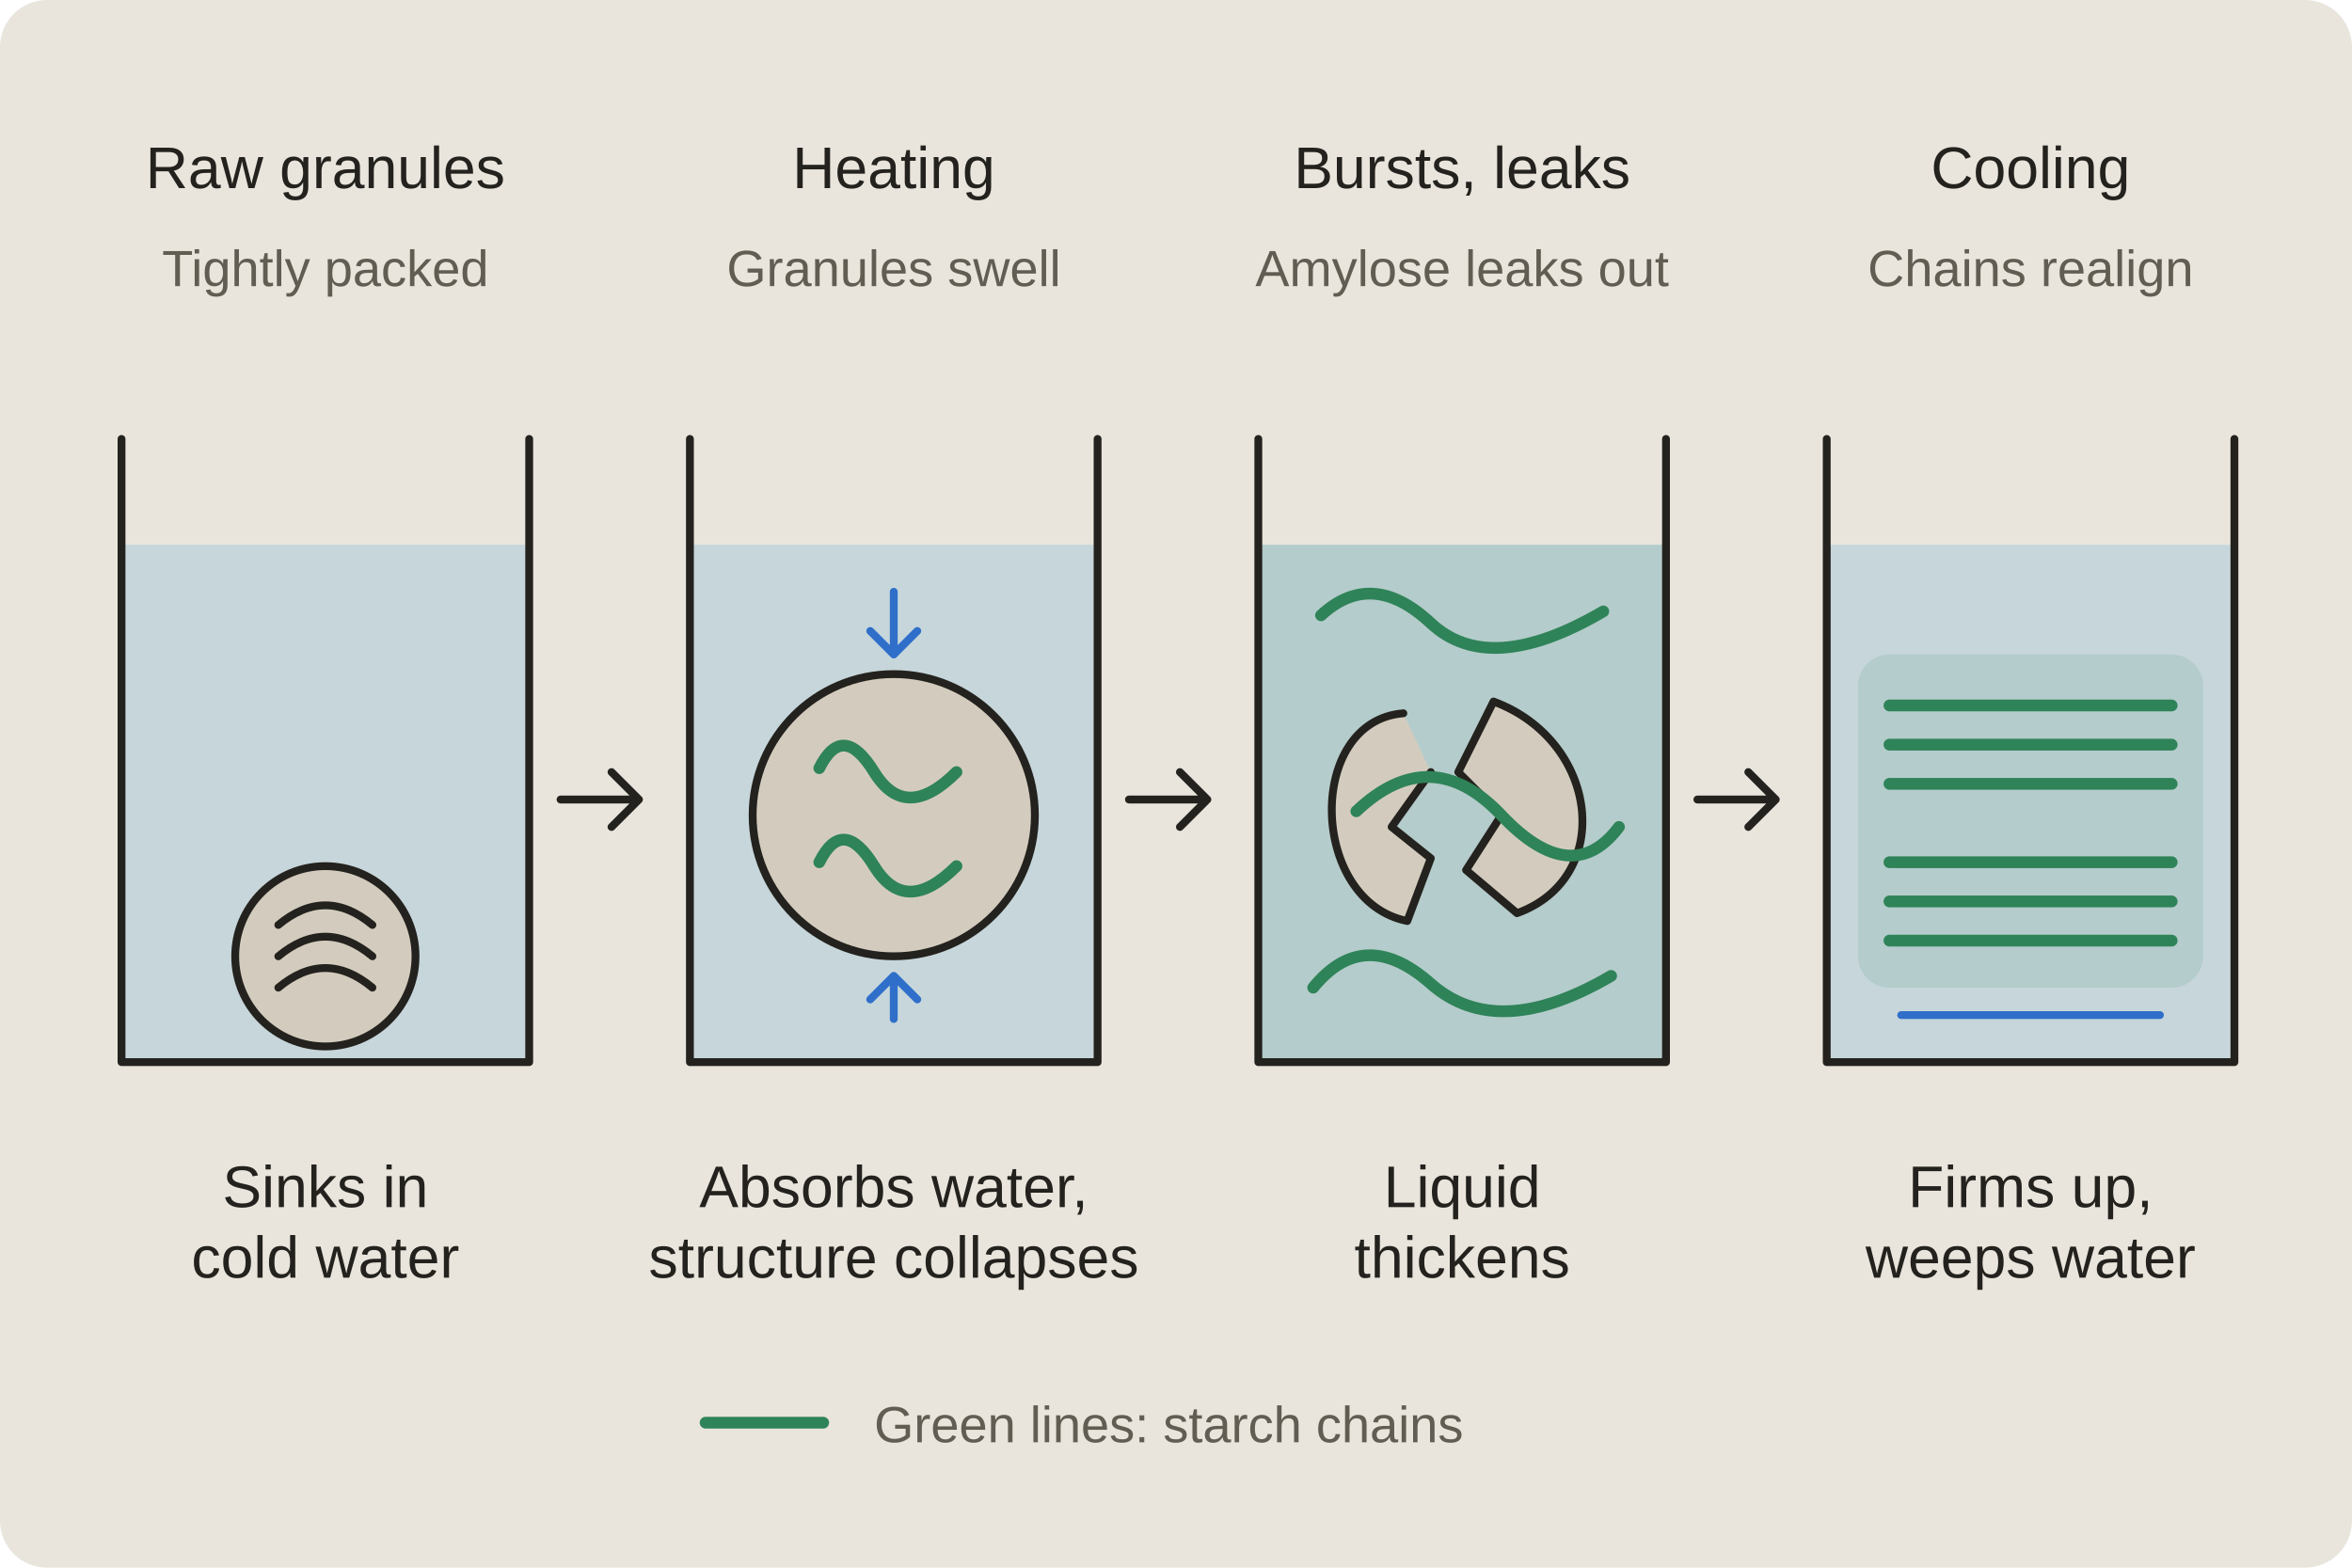
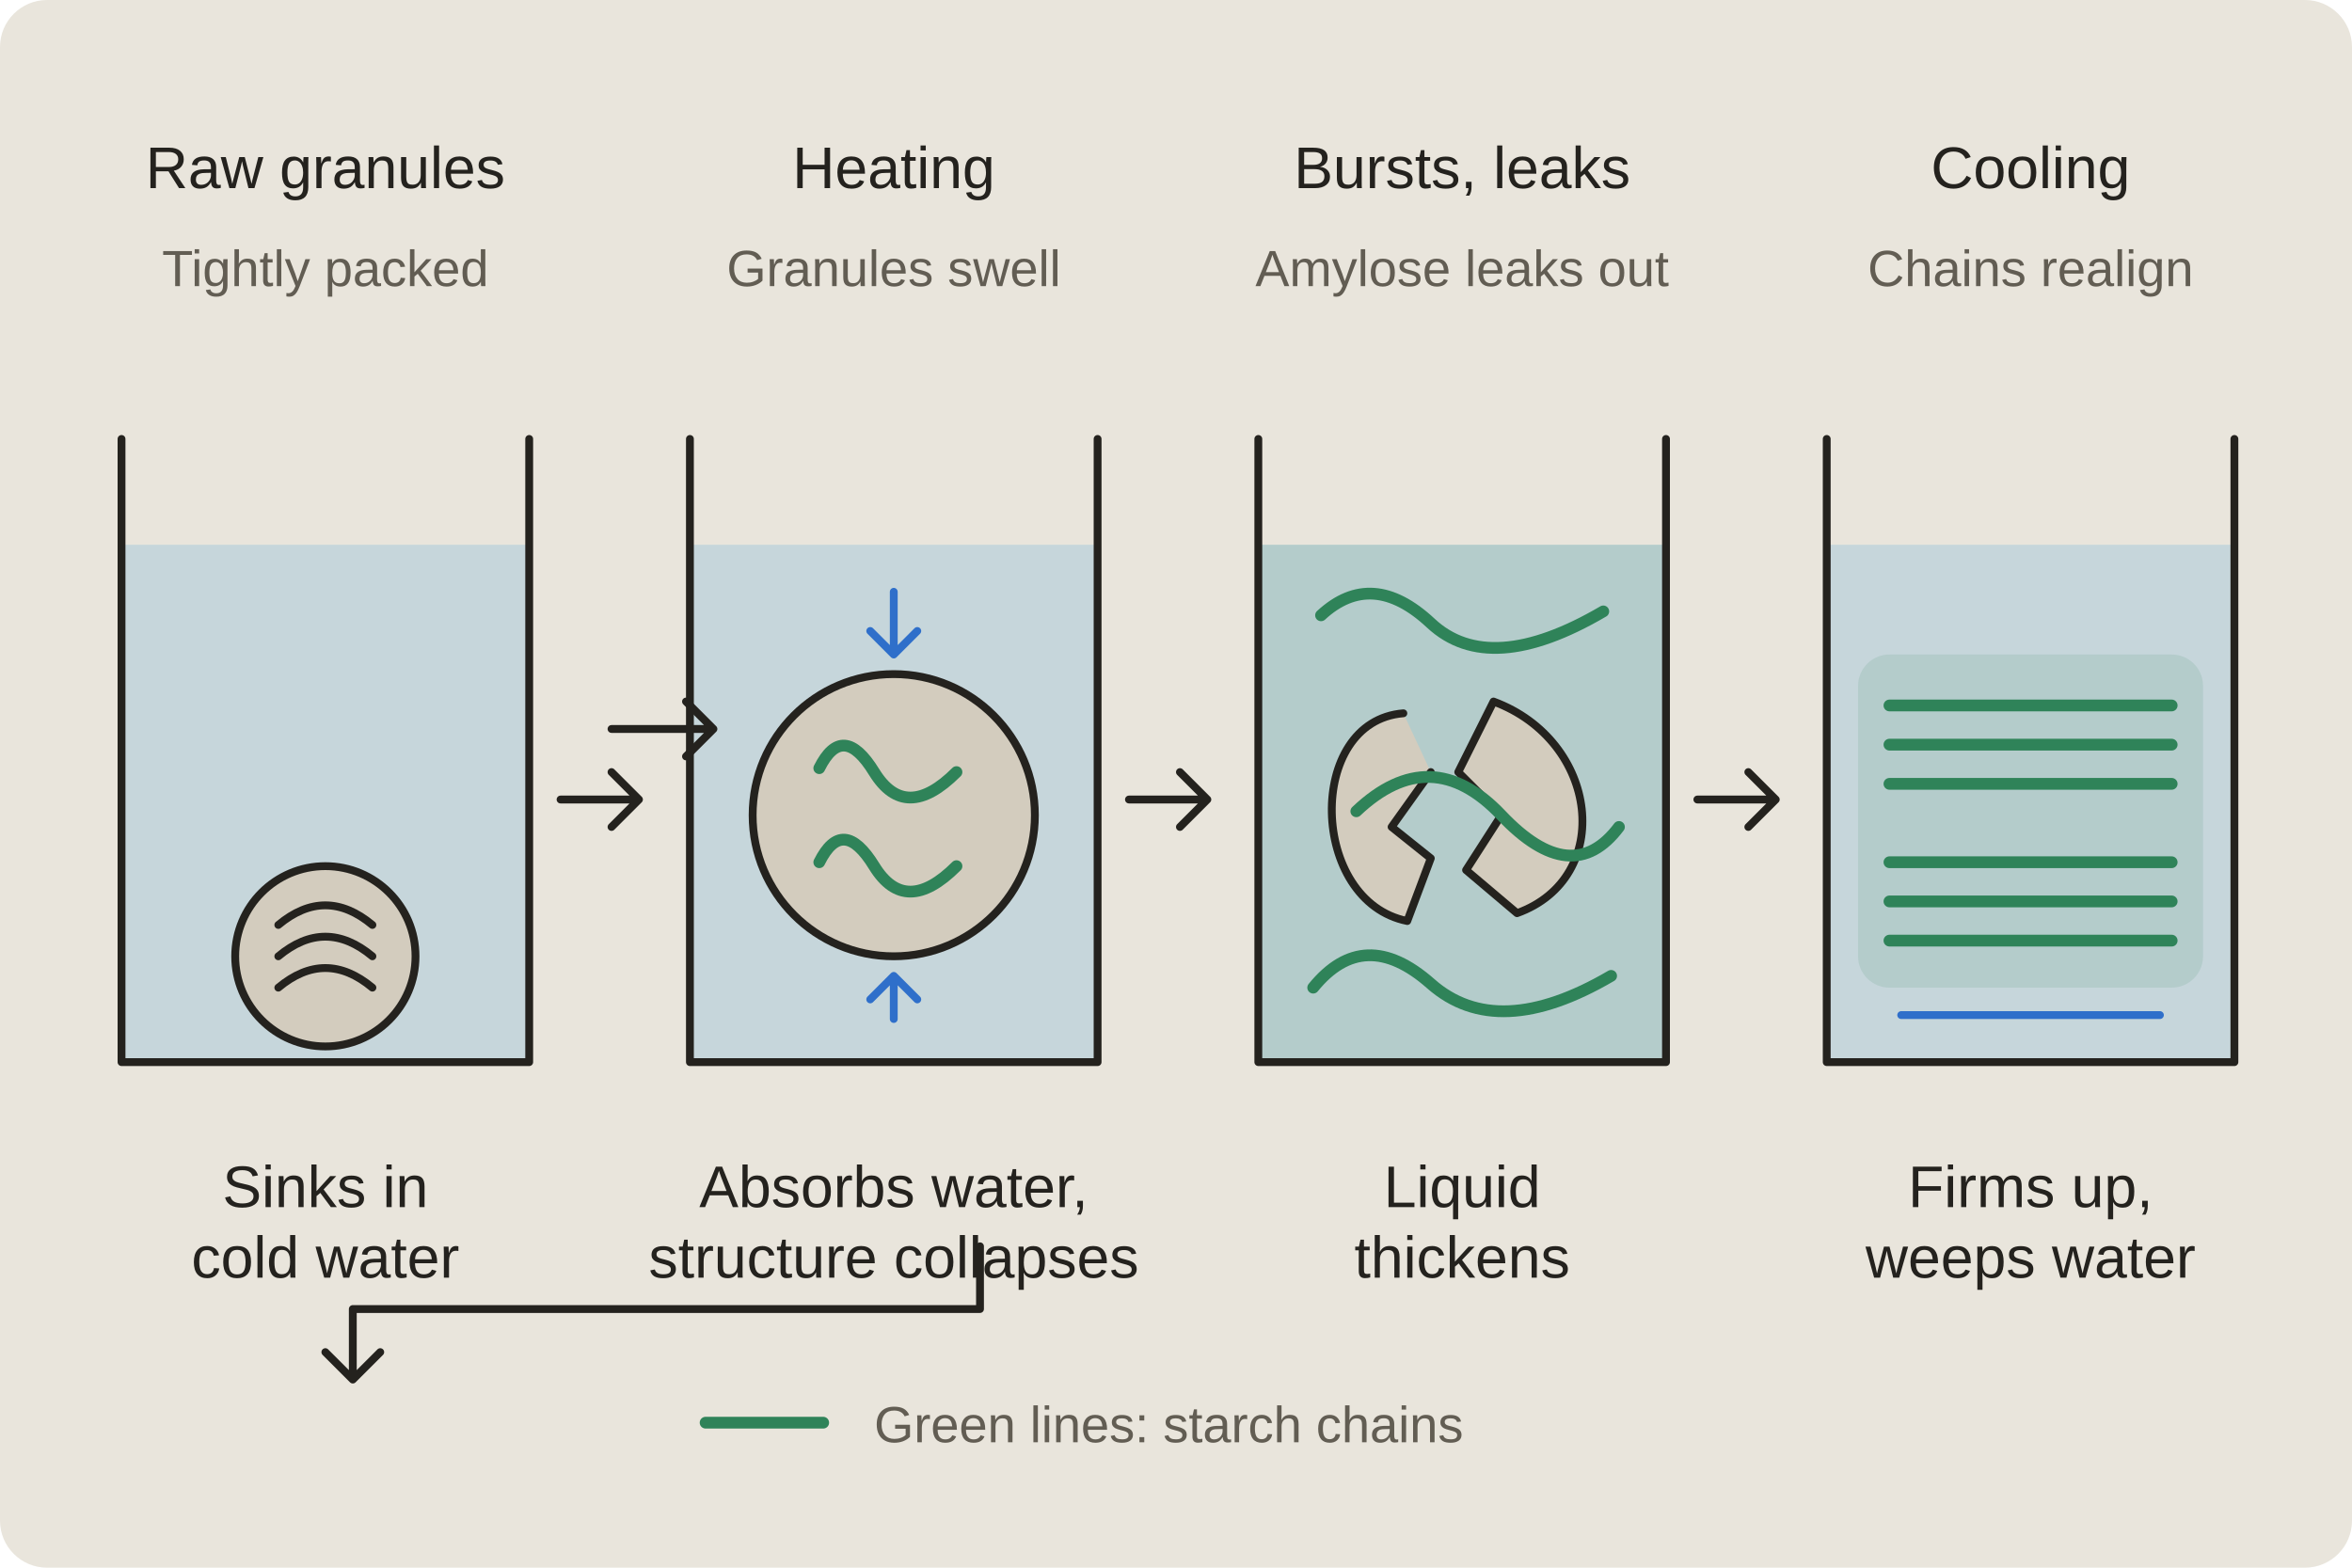
- <svg xmlns="http://www.w3.org/2000/svg" viewBox="0 0 600 400" role="img" aria-labelledby="t d">
+ <svg xmlns="http://www.w3.org/2000/svg" viewBox="0 0 600 400" role="img" aria-labelledby="t d" data-narrow="340 673">
  <style>
    .bg { fill: var(--surface, #e9e5dc); }
    .water { fill: #9cc3d9; fill-opacity: .45; }
    .grain { fill: var(--border, #d3ccbe); }
    .gel { fill: var(--accent-green, #2f8359); fill-opacity: .12; }
    .line { stroke: var(--text, #24221e); stroke-width: 2; fill: none; stroke-linecap: round; stroke-linejoin: round; }
    .chain { stroke: var(--accent-green, #2f8359); stroke-width: 3; fill: none; stroke-linecap: round; }
    .inward { stroke: var(--accent-blue, #2f6fca); stroke-width: 2; fill: none; stroke-linecap: round; stroke-linejoin: round; }
    .label { font: 15px "Helvetica Neue", Arial, "Source Han Sans SC", sans-serif; fill: var(--text, #24221e); }
    .muted { fill: var(--muted, #625d53); font-size: 13px; }
  </style>
  <rect class="bg" width="600" height="400" rx="12" />
-   <text class="label" x="83" y="48" text-anchor="middle">Raw granules</text>
-   <text class="label" x="228" y="48" text-anchor="middle">Heating</text>
-   <text class="label" x="373" y="48" text-anchor="middle">Bursts, leaks</text>
-   <text class="label" x="518" y="48" text-anchor="middle">Cooling</text>
-   <text class="label muted" x="83" y="73" text-anchor="middle">Tightly packed</text>
-   <text class="label muted" x="228" y="73" text-anchor="middle">Granules swell</text>
-   <text class="label muted" x="373" y="73" text-anchor="middle">Amylose leaks out</text>
-   <text class="label muted" x="518" y="73" text-anchor="middle">Chains realign</text>
-   <rect class="water" x="31" y="139" width="104" height="132" />
-   <path class="line" d="M31 112 V271 H135 V112" />
-   <circle class="grain" cx="83" cy="244" r="23" />
-   <circle class="line" cx="83" cy="244" r="23" />
-   <path class="line" d="M71 236 Q83 226 95 236 M71 244 Q83 234 95 244 M71 252 Q83 242 95 252" />
-   <rect class="water" x="176" y="139" width="104" height="132" />
-   <path class="line" d="M176 112 V271 H280 V112" />
-   <circle class="grain" cx="228" cy="208" r="36" />
-   <circle class="line" cx="228" cy="208" r="36" />
-   <path class="chain" d="M209 196 Q215 184 223 197 T244 197 M209 220 Q215 208 223 221 T244 221" />
-   <path class="inward" d="M228 151 V167 M222 161 L228 167 L234 161 M228 260 V249 M222 255 L228 249 L234 255" />
-   <rect class="water" x="321" y="139" width="104" height="132" />
-   <rect class="gel" x="321" y="139" width="104" height="132" />
-   <path class="line" d="M321 112 V271 H425 V112" />
-   <path class="grain" d="M358 182 C333 184 334 230 359 235 L365 219 L355 211 L365 197 Z M381 179 L372 197 L383 208 L374 222 L387 233 C412 224 408 189 381 179 Z" />
-   <path class="line" d="M358 182 C333 184 334 230 359 235 L365 219 L355 211 L365 197 M381 179 L372 197 L383 208 L374 222 L387 233 C412 224 408 189 381 179" />
-   <path class="chain" d="M337 157 Q350 145 365 159 T409 156 M346 207 Q365 189 383 208 T413 211 M335 252 Q348 236 365 251 T411 249" />
-   <rect class="water" x="466" y="139" width="104" height="132" />
-   <rect class="gel" x="474" y="167" width="88" height="85" rx="8" />
-   <path class="line" d="M466 112 V271 H570 V112" />
-   <path class="chain" d="M482 180 H554 M482 190 H554 M482 200 H554 M482 220 H554 M482 230 H554 M482 240 H554" />
-   <path class="inward" d="M485 259 H551" />
-   <path class="line" d="M143 204 H163 M156 197 L163 204 L156 211 M288 204 H308 M301 197 L308 204 L301 211 M433 204 H453 M446 197 L453 204 L446 211" />
-   <text class="label" x="83" y="308" text-anchor="middle">Sinks in<tspan x="83" dy="1.2em">cold water</tspan>
-   </text>
-   <text class="label" x="228" y="308" text-anchor="middle">Absorbs water,<tspan x="228" dy="1.2em">structure collapses</tspan>
-   </text>
-   <text class="label" x="373" y="308" text-anchor="middle">Liquid<tspan x="373" dy="1.2em">thickens</tspan>
-   </text>
-   <text class="label" x="518" y="308" text-anchor="middle">Firms up,<tspan x="518" dy="1.2em">weeps water</tspan>
-   </text>
-   <path class="chain" d="M180 363 H210" />
-   <text class="label muted" x="223" y="368">Green lines: starch chains</text>
+   <g class="panel" data-narrow="7 -18">
+     <text class="label" x="83" y="48" text-anchor="middle">Raw granules</text>
+     <text class="label muted" x="83" y="73" text-anchor="middle">Tightly packed</text>
+     <rect class="water" x="31" y="139" width="104" height="132" />
+     <path class="line" d="M31 112 V271 H135 V112" />
+     <circle class="grain" cx="83" cy="244" r="23" />
+     <circle class="line" cx="83" cy="244" r="23" />
+     <path class="line" d="M71 236 Q83 226 95 236 M71 244 Q83 234 95 244 M71 252 Q83 242 95 252" />
+     <text class="label" x="83" y="308" text-anchor="middle">Sinks in<tspan x="83" dy="1.2em">cold water</tspan>
+     </text>
+   </g>
+   <g class="panel" data-narrow="22 -18">
+     <text class="label" x="228" y="48" text-anchor="middle">Heating</text>
+     <text class="label muted" x="228" y="73" text-anchor="middle">Granules swell</text>
+     <rect class="water" x="176" y="139" width="104" height="132" />
+     <path class="line" d="M176 112 V271 H280 V112" />
+     <circle class="grain" cx="228" cy="208" r="36" />
+     <circle class="line" cx="228" cy="208" r="36" />
+     <path class="chain" d="M209 196 Q215 184 223 197 T244 197 M209 220 Q215 208 223 221 T244 221" />
+     <path class="inward" d="M228 151 V167 M222 161 L228 167 L234 161 M228 260 V249 M222 255 L228 249 L234 255" />
+     <text class="label" x="228" y="308" text-anchor="middle">Absorbs water,<tspan x="228" dy="1.2em">structure collapses</tspan>
+     </text>
+   </g>
+   <g class="panel" data-narrow="-283 330">
+     <text class="label" x="373" y="48" text-anchor="middle">Bursts, leaks</text>
+     <text class="label muted" x="373" y="73" text-anchor="middle">Amylose leaks out</text>
+     <rect class="water" x="321" y="139" width="104" height="132" />
+     <rect class="gel" x="321" y="139" width="104" height="132" />
+     <path class="line" d="M321 112 V271 H425 V112" />
+     <path class="grain" d="M358 182 C333 184 334 230 359 235 L365 219 L355 211 L365 197 Z M381 179 L372 197 L383 208 L374 222 L387 233 C412 224 408 189 381 179 Z" />
+     <path class="line" d="M358 182 C333 184 334 230 359 235 L365 219 L355 211 L365 197 M381 179 L372 197 L383 208 L374 222 L387 233 C412 224 408 189 381 179" />
+     <path class="chain" d="M337 157 Q350 145 365 159 T409 156 M346 207 Q365 189 383 208 T413 211 M335 252 Q348 236 365 251 T411 249" />
+     <text class="label" x="373" y="308" text-anchor="middle">Liquid<tspan x="373" dy="1.2em">thickens</tspan>
+     </text>
+   </g>
+   <g class="panel" data-narrow="-268 330">
+     <text class="label" x="518" y="48" text-anchor="middle">Cooling</text>
+     <text class="label muted" x="518" y="73" text-anchor="middle">Chains realign</text>
+     <rect class="water" x="466" y="139" width="104" height="132" />
+     <rect class="gel" x="474" y="167" width="88" height="85" rx="8" />
+     <path class="line" d="M466 112 V271 H570 V112" />
+     <path class="chain" d="M482 180 H554 M482 190 H554 M482 200 H554 M482 220 H554 M482 230 H554 M482 240 H554" />
+     <path class="inward" d="M485 259 H551" />
+     <text class="label" x="518" y="308" text-anchor="middle">Firms up,<tspan x="518" dy="1.2em">weeps water</tspan>
+     </text>
+   </g>
+   <path class="line wide-only" d="M143 204 H163 M156 197 L163 204 L156 211 M288 204 H308 M301 197 L308 204 L301 211 M433 204 H453 M446 197 L453 204 L446 211" />
+   <g class="narrow-only">
+     <path class="line" d="M156 186 H182 M175 179 L182 186 L175 193 M156 534 H182 M175 527 L182 534 L175 541" />
+     <path class="line" d="M250 318 V334 H90 V352 M83 345 L90 352 L97 345" />
+   </g>
+   <g class="notes">
+     <g>
+       <g class="key" data-key="176 356 38 14">
+         <path class="chain" d="M180 363 H210" />
+       </g>
+       <text class="label muted" x="223" y="368">Green lines: starch chains</text>
+     </g>
+   </g>
</svg>
